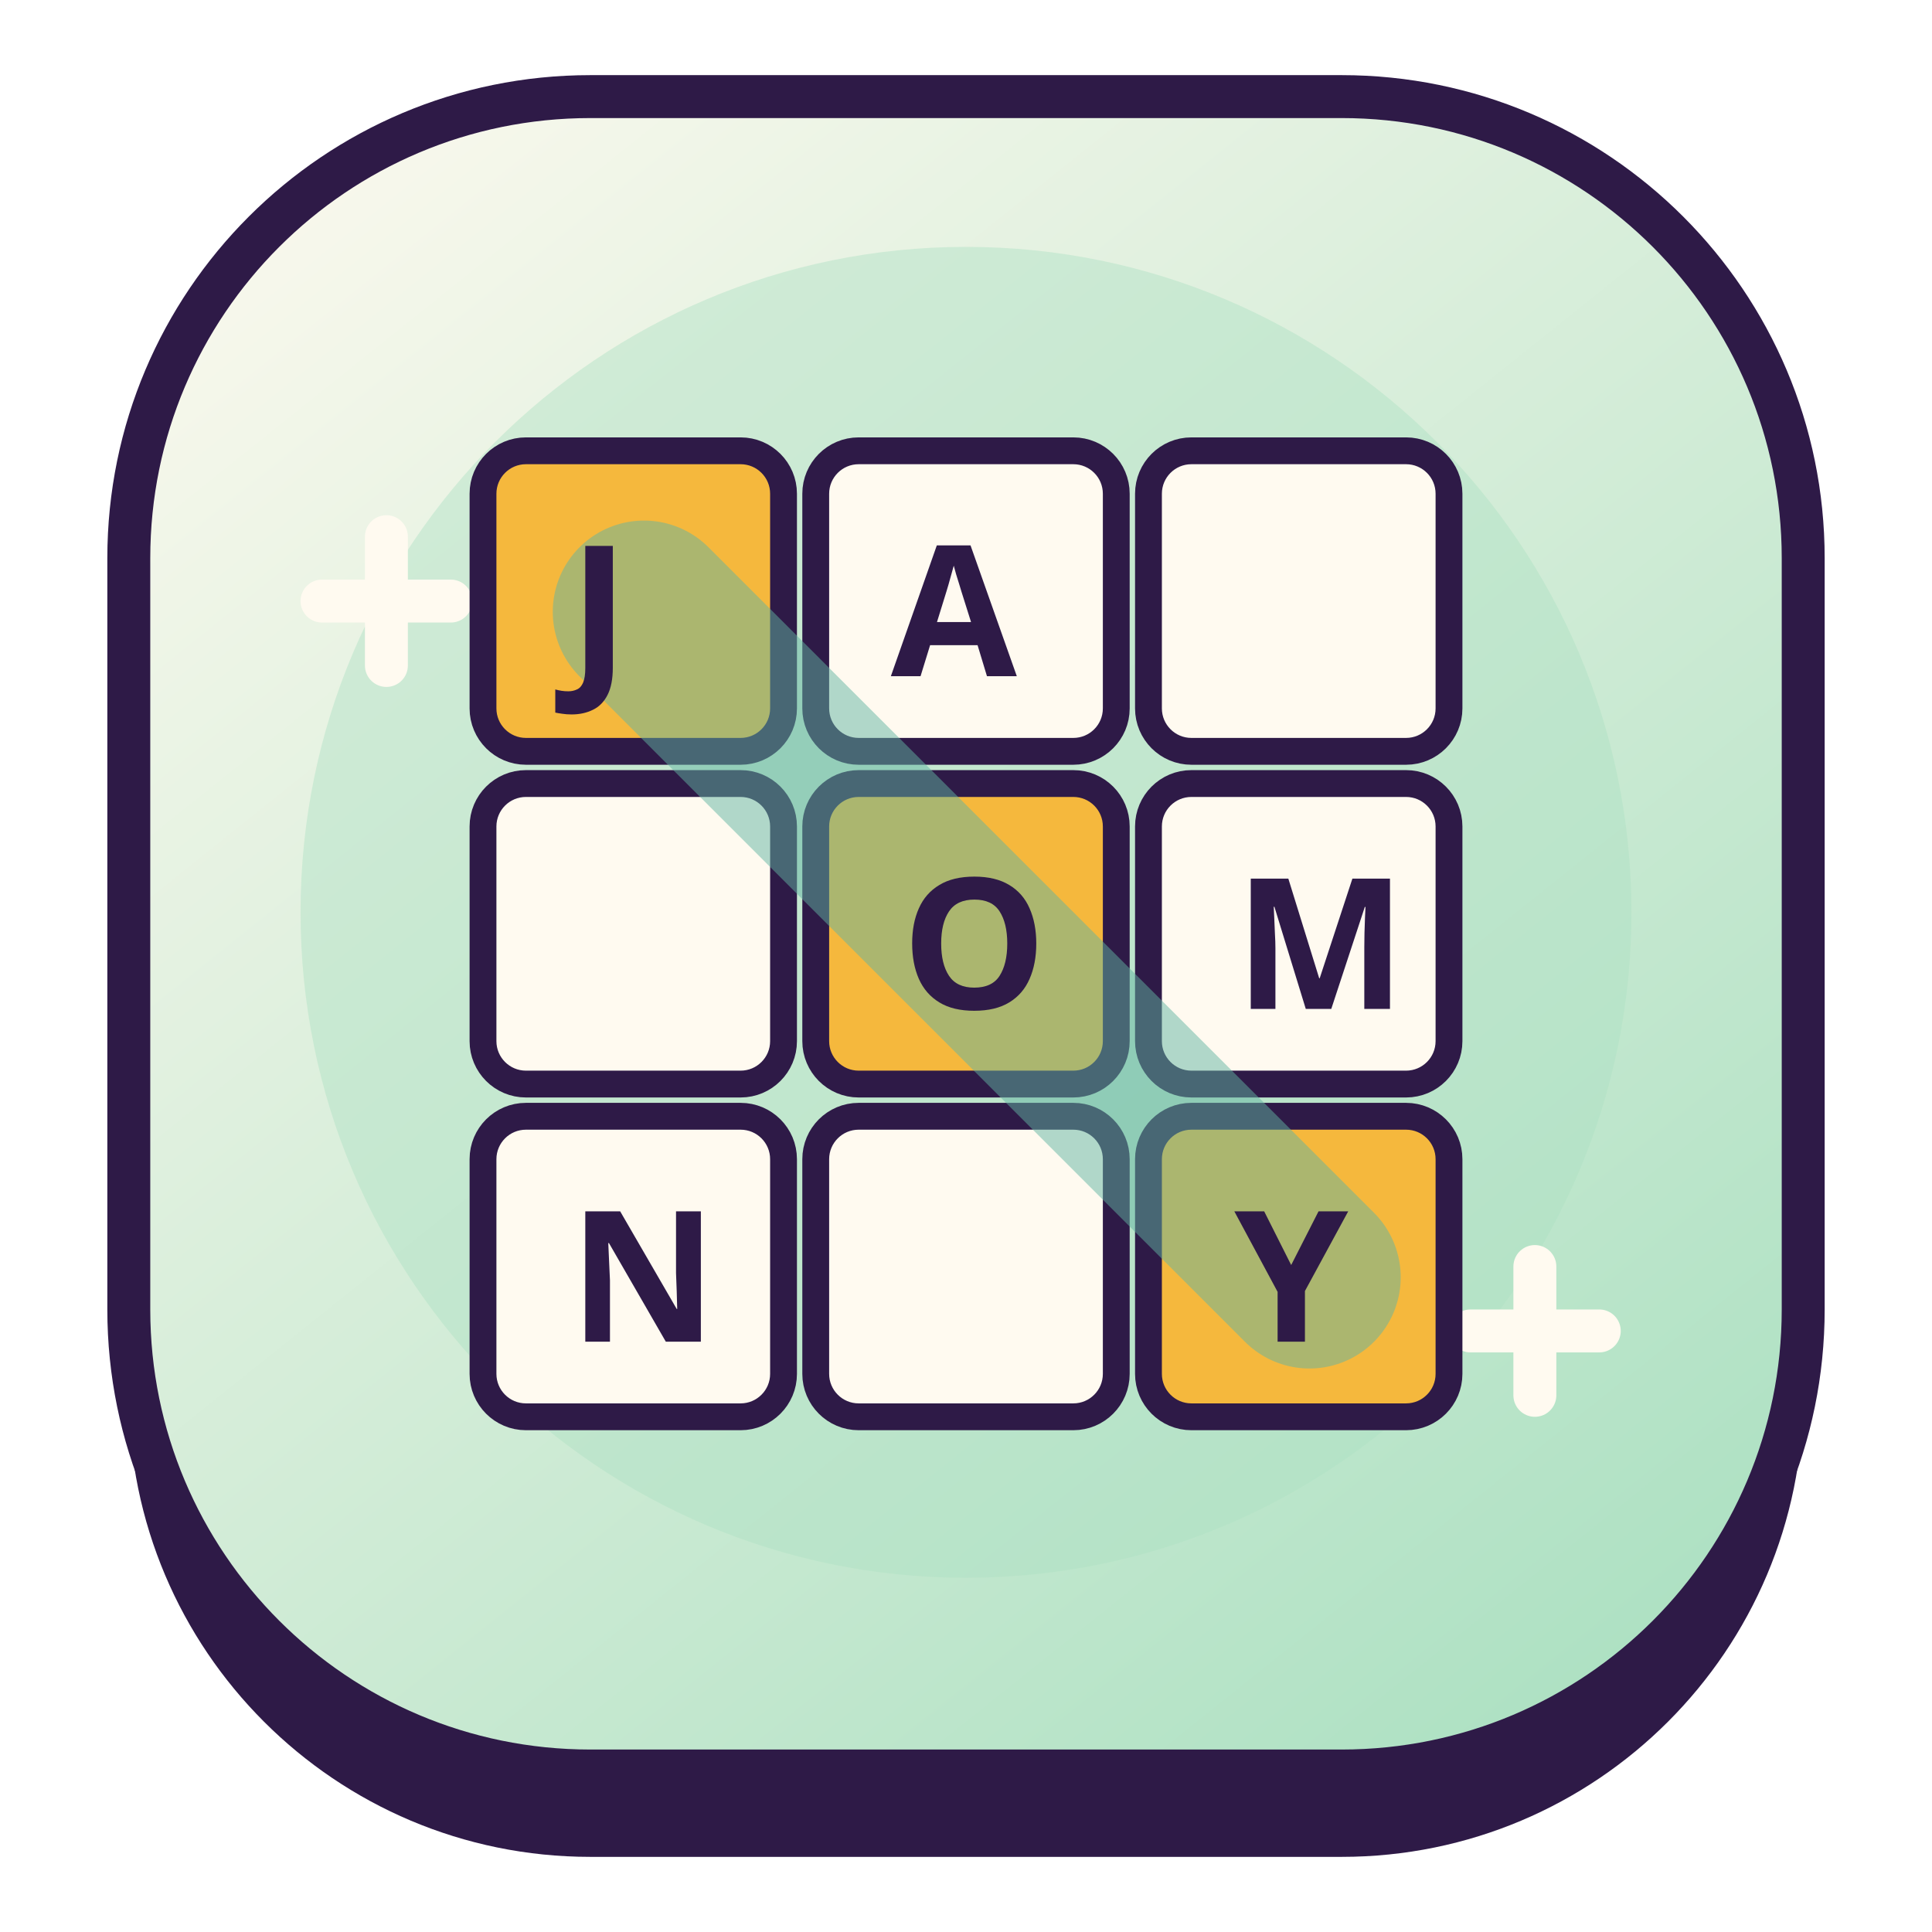
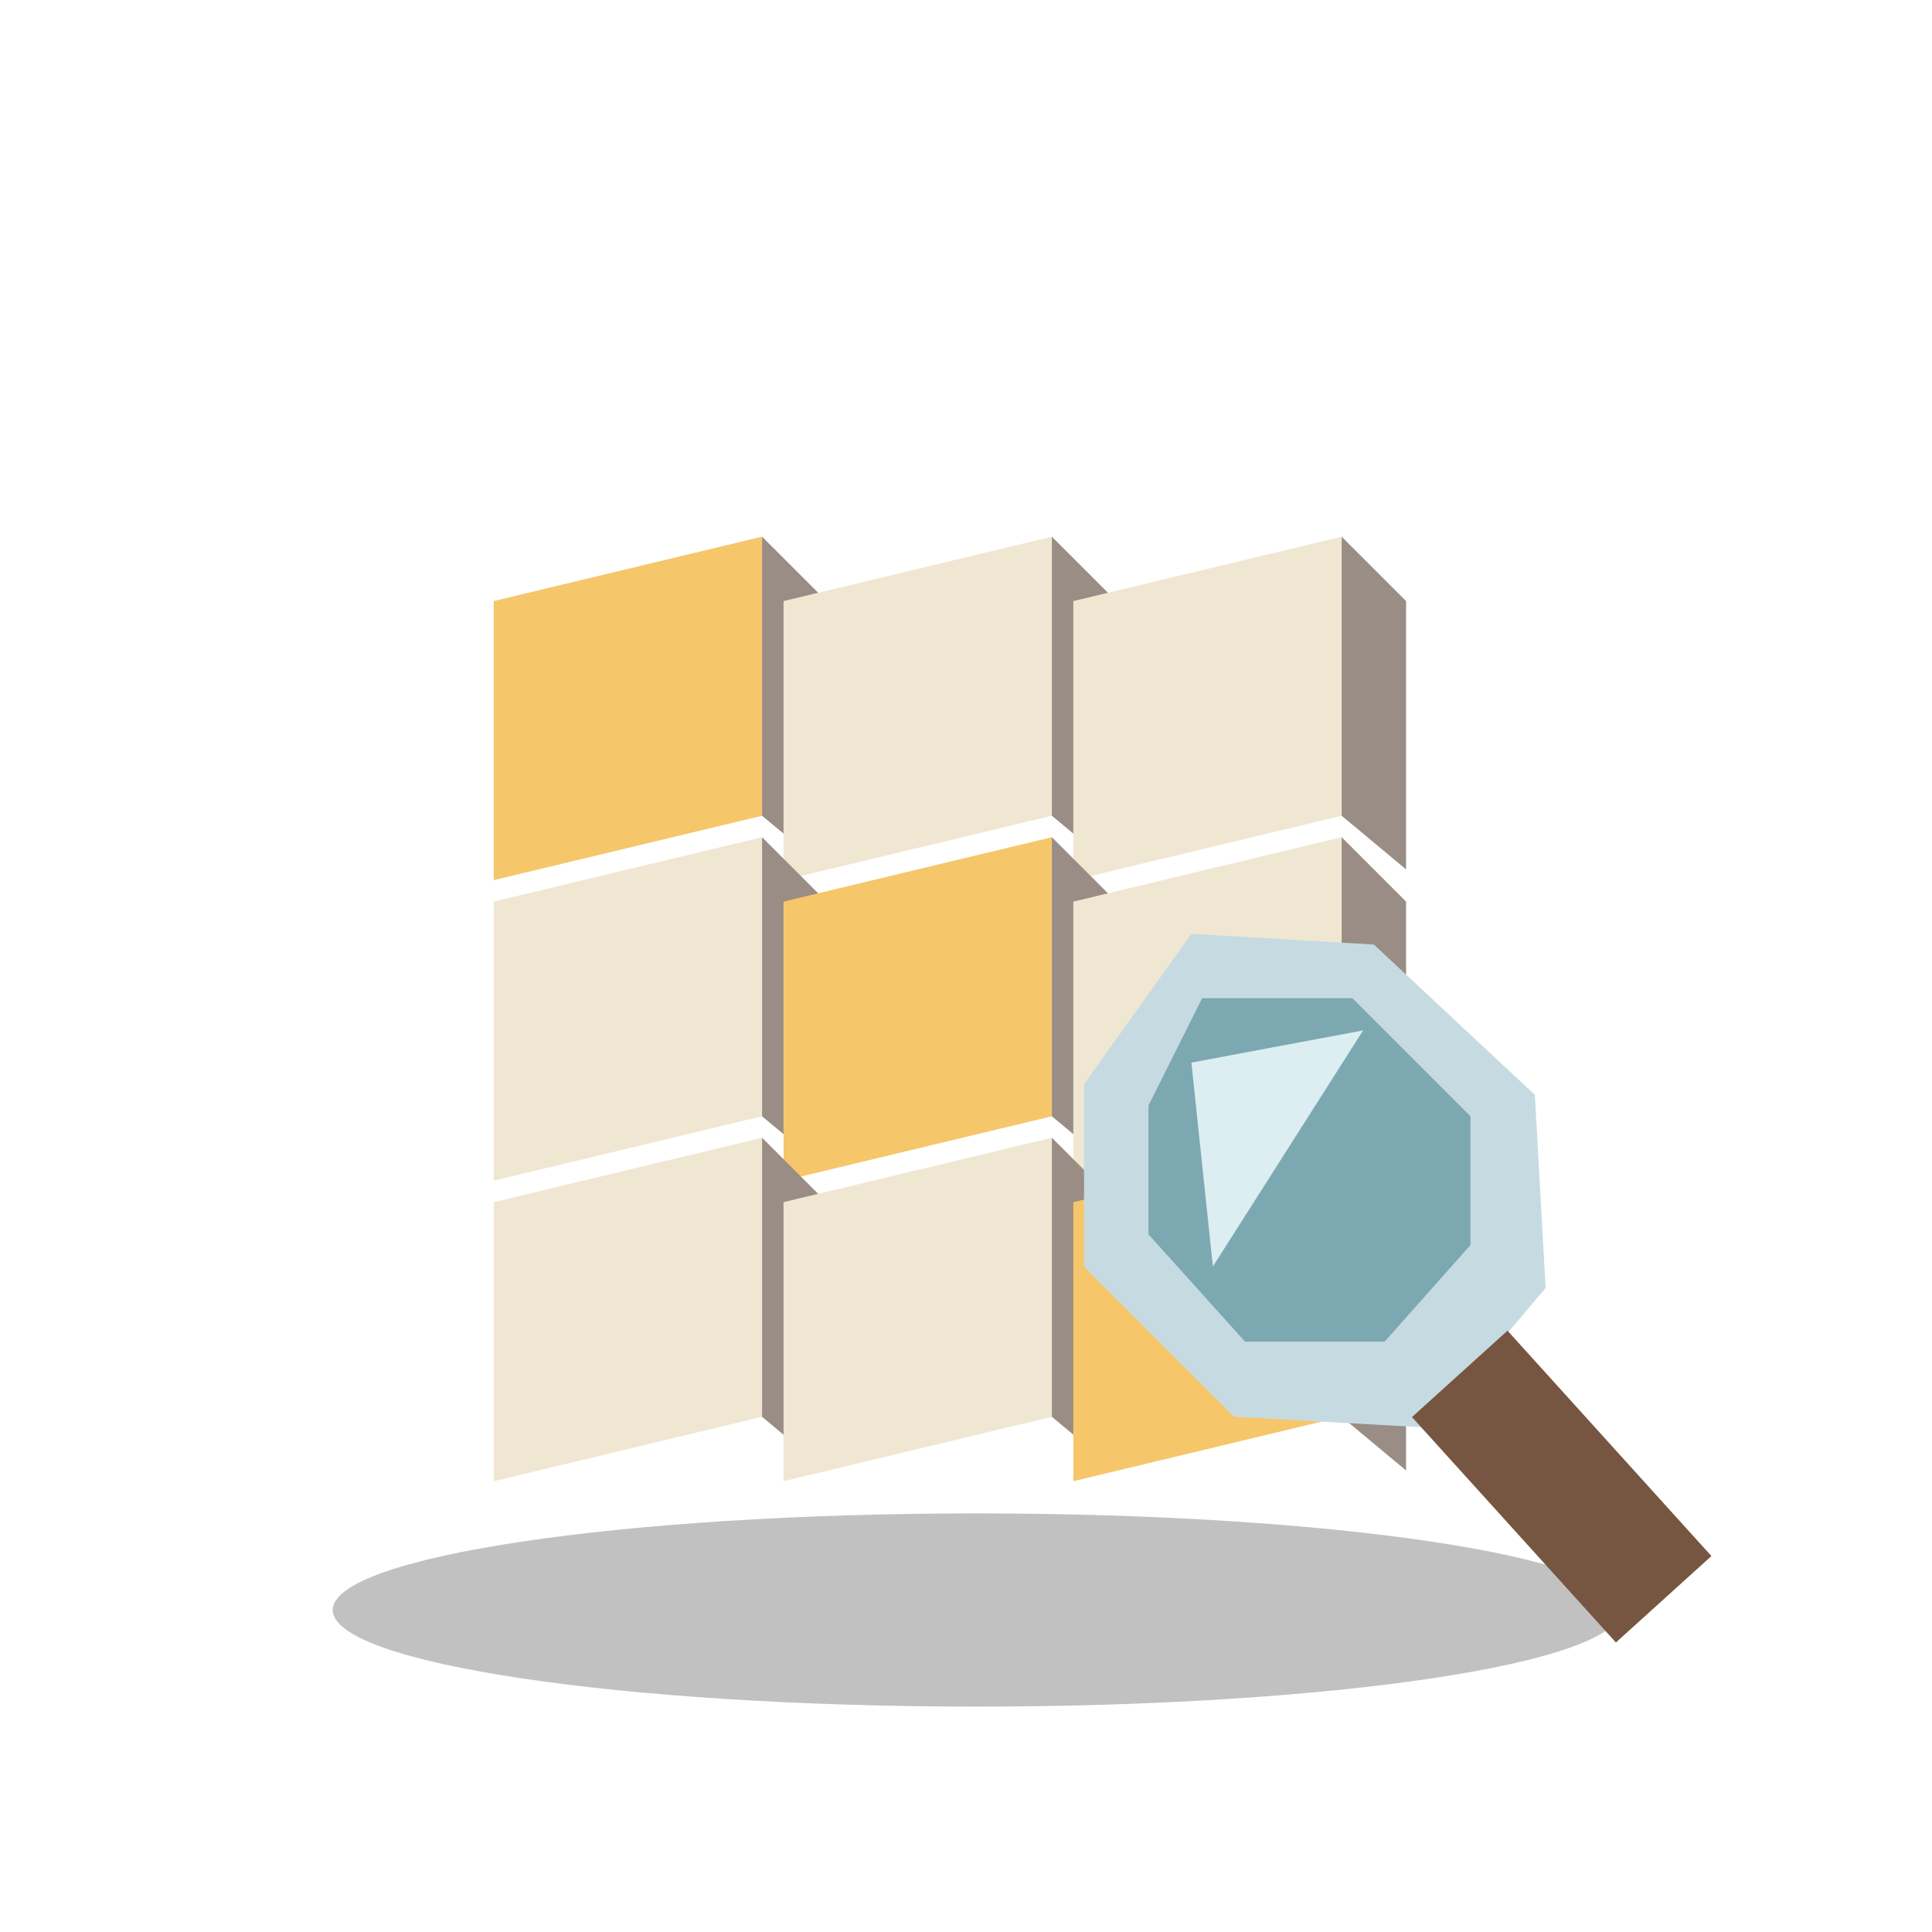
- <svg xmlns="http://www.w3.org/2000/svg" viewBox="0 0 180 180">
-   <defs>
-     <linearGradient id="bg" x2=".8" y2="1">
-       <stop stop-color="#fffaf0" />
-       <stop offset="1" stop-color="#aee1c3" />
-     </linearGradient>
-   </defs>
-   <rect x="12" y="17" width="156" height="156" rx="43" fill="#2e1a47" />
-   <rect x="12" y="9" width="156" height="156" rx="43" fill="url(#bg)" stroke="#2e1a47" stroke-width="4" />
-   <circle cx="90" cy="85" r="62" fill="#aee1c3" opacity=".45" />
-   <g stroke="#2e1a47" stroke-width="3.5" stroke-linecap="round" stroke-linejoin="round">
-     <path d="M36 50v12m-6-6h12m101 62v12m-6-6h12" stroke="#fffaf0" stroke-width="4" />
-     <rect x="45" y="42" width="28" height="28" rx="4" fill="#f5b83d" stroke-width="2.5" />
-     <rect x="76" y="42" width="28" height="28" rx="4" fill="#fffaf0" stroke-width="2.5" />
-     <rect x="107" y="42" width="28" height="28" rx="4" fill="#fffaf0" stroke-width="2.5" />
-     <rect x="45" y="73" width="28" height="28" rx="4" fill="#fffaf0" stroke-width="2.5" />
-     <rect x="76" y="73" width="28" height="28" rx="4" fill="#f5b83d" stroke-width="2.5" />
-     <rect x="107" y="73" width="28" height="28" rx="4" fill="#fffaf0" stroke-width="2.5" />
-     <rect x="45" y="104" width="28" height="28" rx="4" fill="#fffaf0" stroke-width="2.5" />
-     <rect x="76" y="104" width="28" height="28" rx="4" fill="#fffaf0" stroke-width="2.5" />
-     <rect x="107" y="104" width="28" height="28" rx="4" fill="#f5b83d" stroke-width="2.5" />
-     <path d="m60 57 62 62" stroke="#62b4a1" stroke-width="17" opacity=".5" />
-     <g fill="#2e1a47" stroke="none" font-family="sans-serif" font-weight="900" font-size="17">
-       <text x="53" y="63">J</text>
-       <text x="84" y="94">O</text>
-       <text x="115" y="125">Y</text>
-       <text x="83" y="63">A</text>
-       <text x="115" y="94">M</text>
-       <text x="53" y="125">N</text>
-     </g>
+ <svg xmlns="http://www.w3.org/2000/svg" viewBox="0 0 180 180" role="img">
+   <ellipse cx="91" cy="150" rx="60" ry="9" fill="#08070b" opacity=".25" />
+   <g>
+     <polygon points="46,56 71,50 71,76 46,82" fill="#f6c66a" />
+     <polygon points="71,50 77,56 77,81 71,76" fill="#998d85" />
+     <polygon points="73,56 98,50 98,76 73,82" fill="#f0e7d2" />
+     <polygon points="98,50 104,56 104,81 98,76" fill="#998d85" />
+     <polygon points="100,56 125,50 125,76 100,82" fill="#f0e7d2" />
+     <polygon points="125,50 131,56 131,81 125,76" fill="#998d85" />
+     <polygon points="46,84 71,78 71,104 46,110" fill="#f0e7d2" />
+     <polygon points="71,78 77,84 77,109 71,104" fill="#998d85" />
+     <polygon points="73,84 98,78 98,104 73,110" fill="#f6c66a" />
+     <polygon points="98,78 104,84 104,109 98,104" fill="#998d85" />
+     <polygon points="100,84 125,78 125,104 100,110" fill="#f0e7d2" />
+     <polygon points="125,78 131,84 131,109 125,104" fill="#998d85" />
+     <polygon points="46,112 71,106 71,132 46,138" fill="#f0e7d2" />
+     <polygon points="71,106 77,112 77,137 71,132" fill="#998d85" />
+     <polygon points="73,112 98,106 98,132 73,138" fill="#f0e7d2" />
+     <polygon points="98,106 104,112 104,137 98,132" fill="#998d85" />
+     <polygon points="100,112 125,106 125,132 100,138" fill="#f6c66a" />
+     <polygon points="125,106 131,112 131,137 125,132" fill="#998d85" />
+     <polygon points="111,87 128,88 143,102 144,120 133,133 115,132 101,118 101,101" fill="#c6dbe1" />
+     <polygon points="112,93 126,93 137,104 137,116 129,125 116,125 107,115 107,103" fill="#7ca8b1" />
+     <polygon points="111,99 127,96 113,118" fill="#dceef1" />
+     <path d="M136 128 155 149" fill="none" stroke="#775641" stroke-width="12" />
  </g>
</svg>
